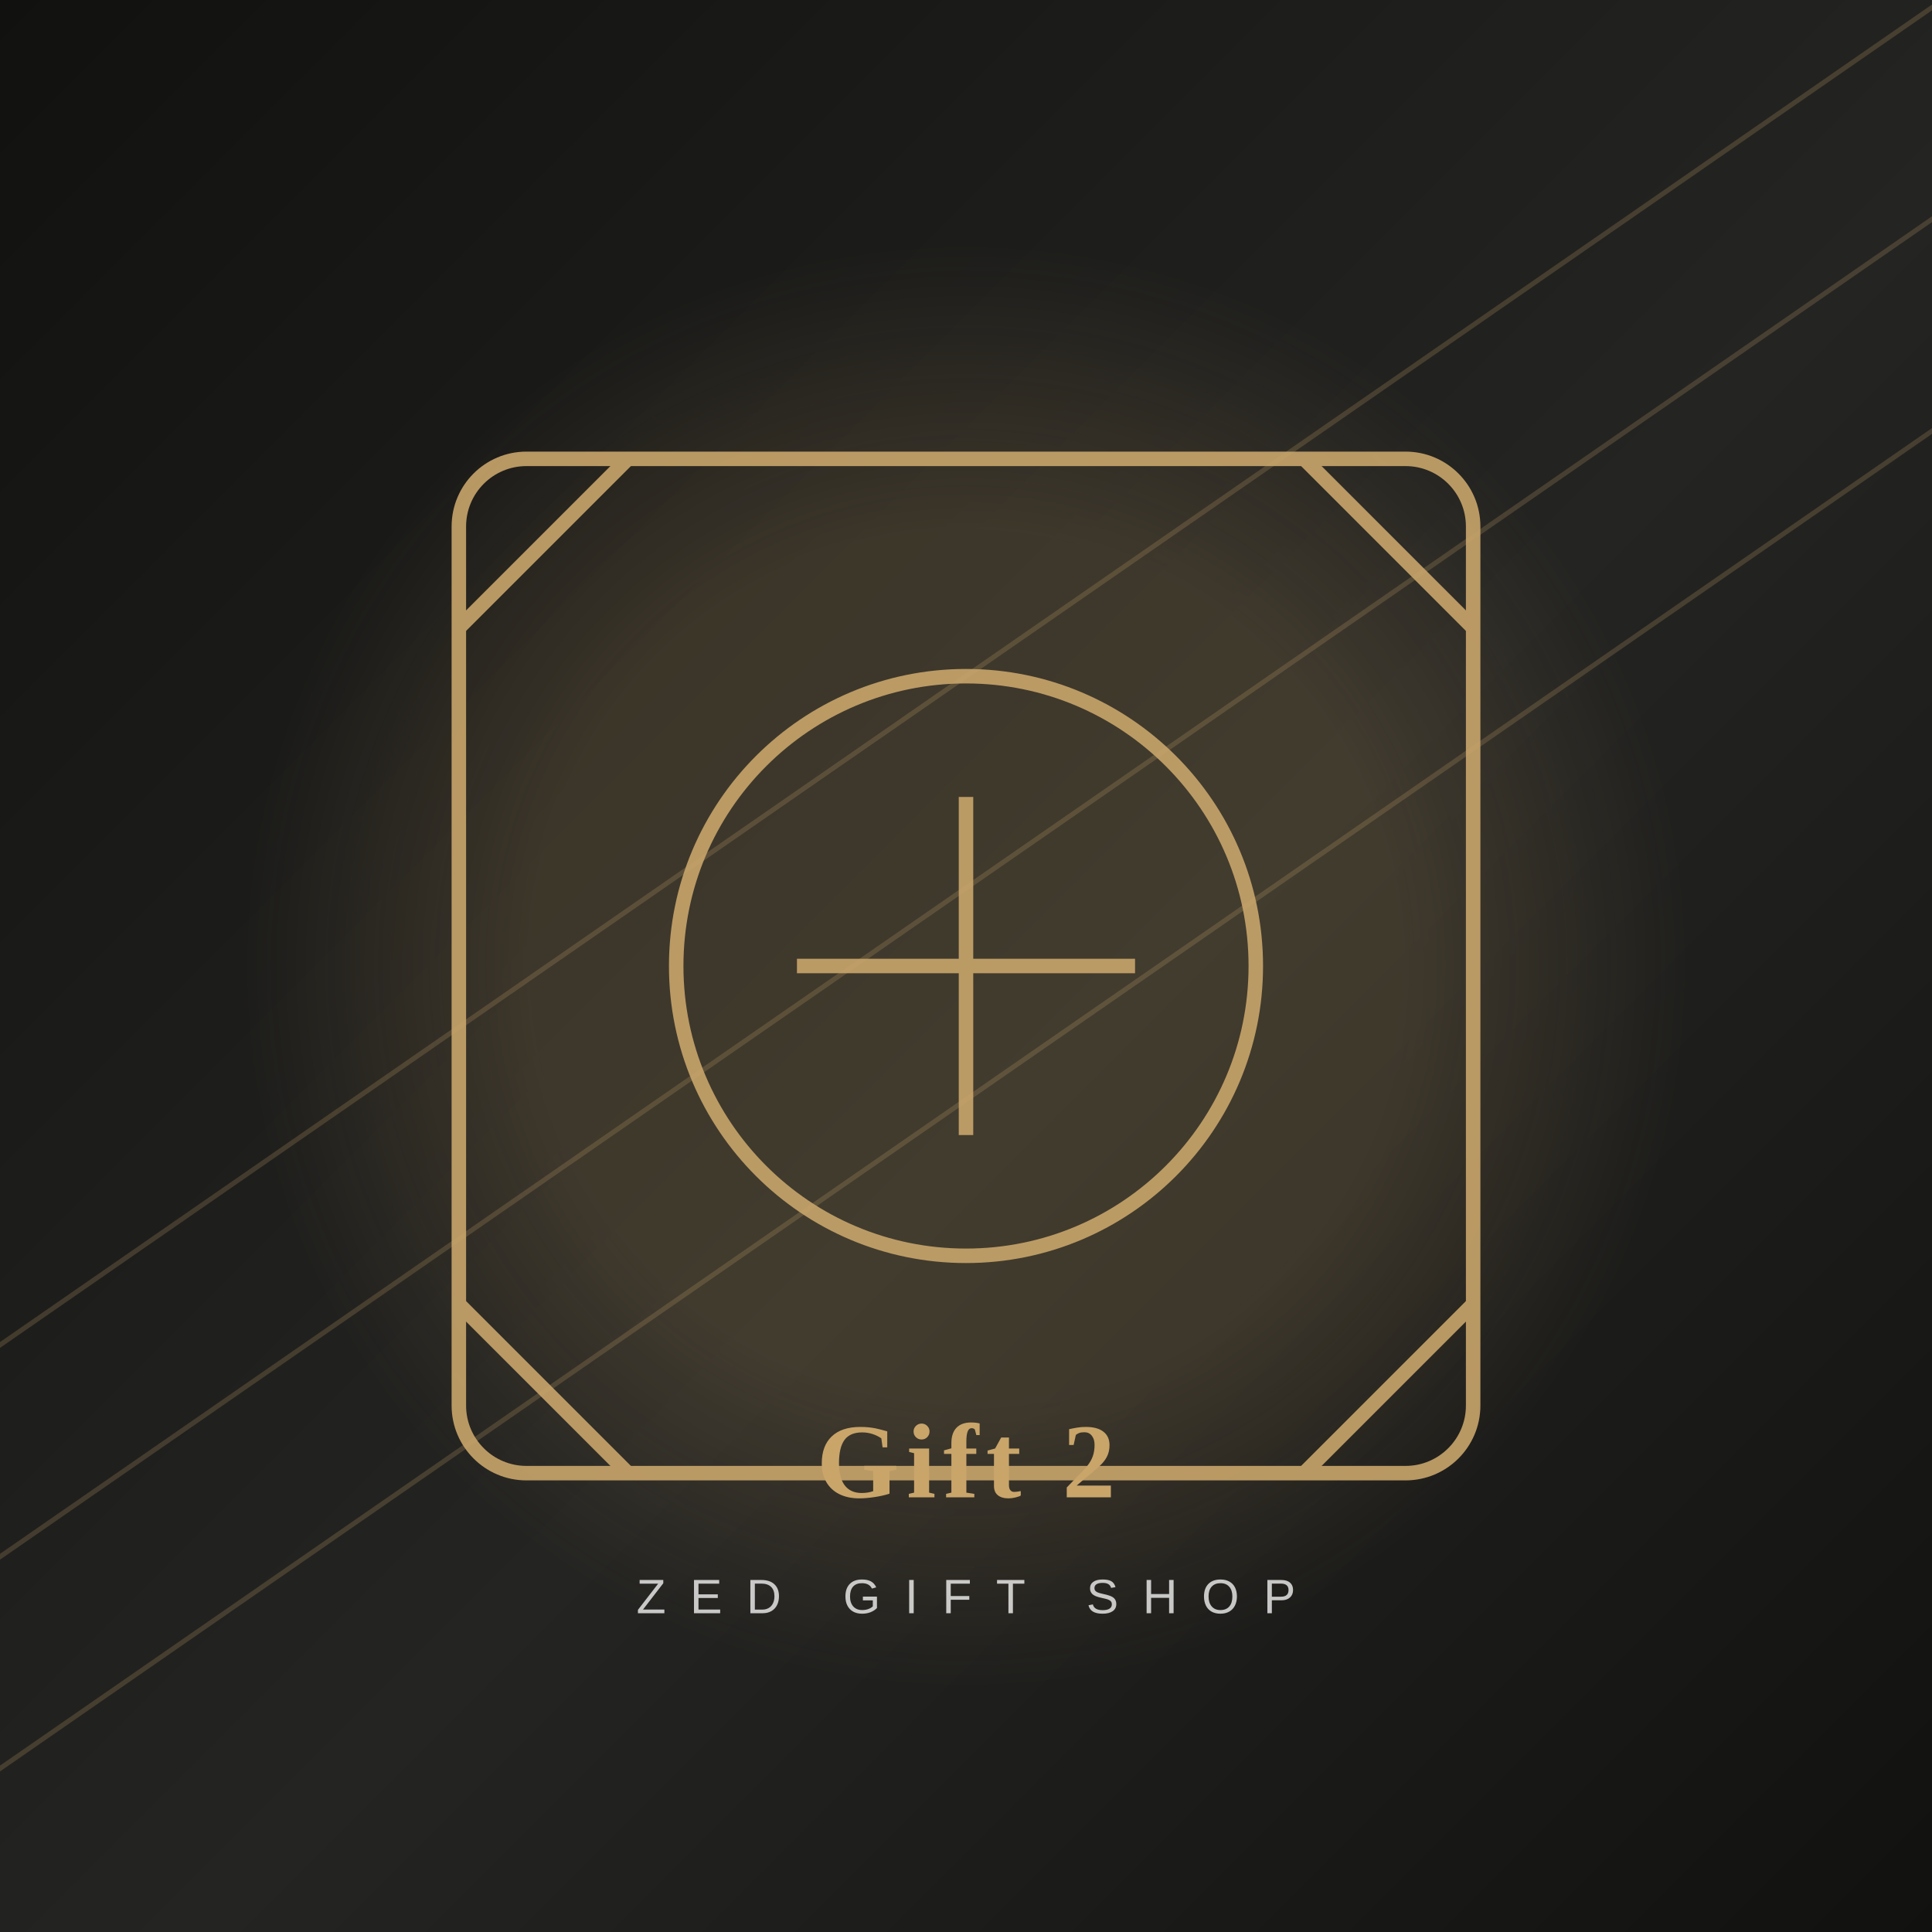
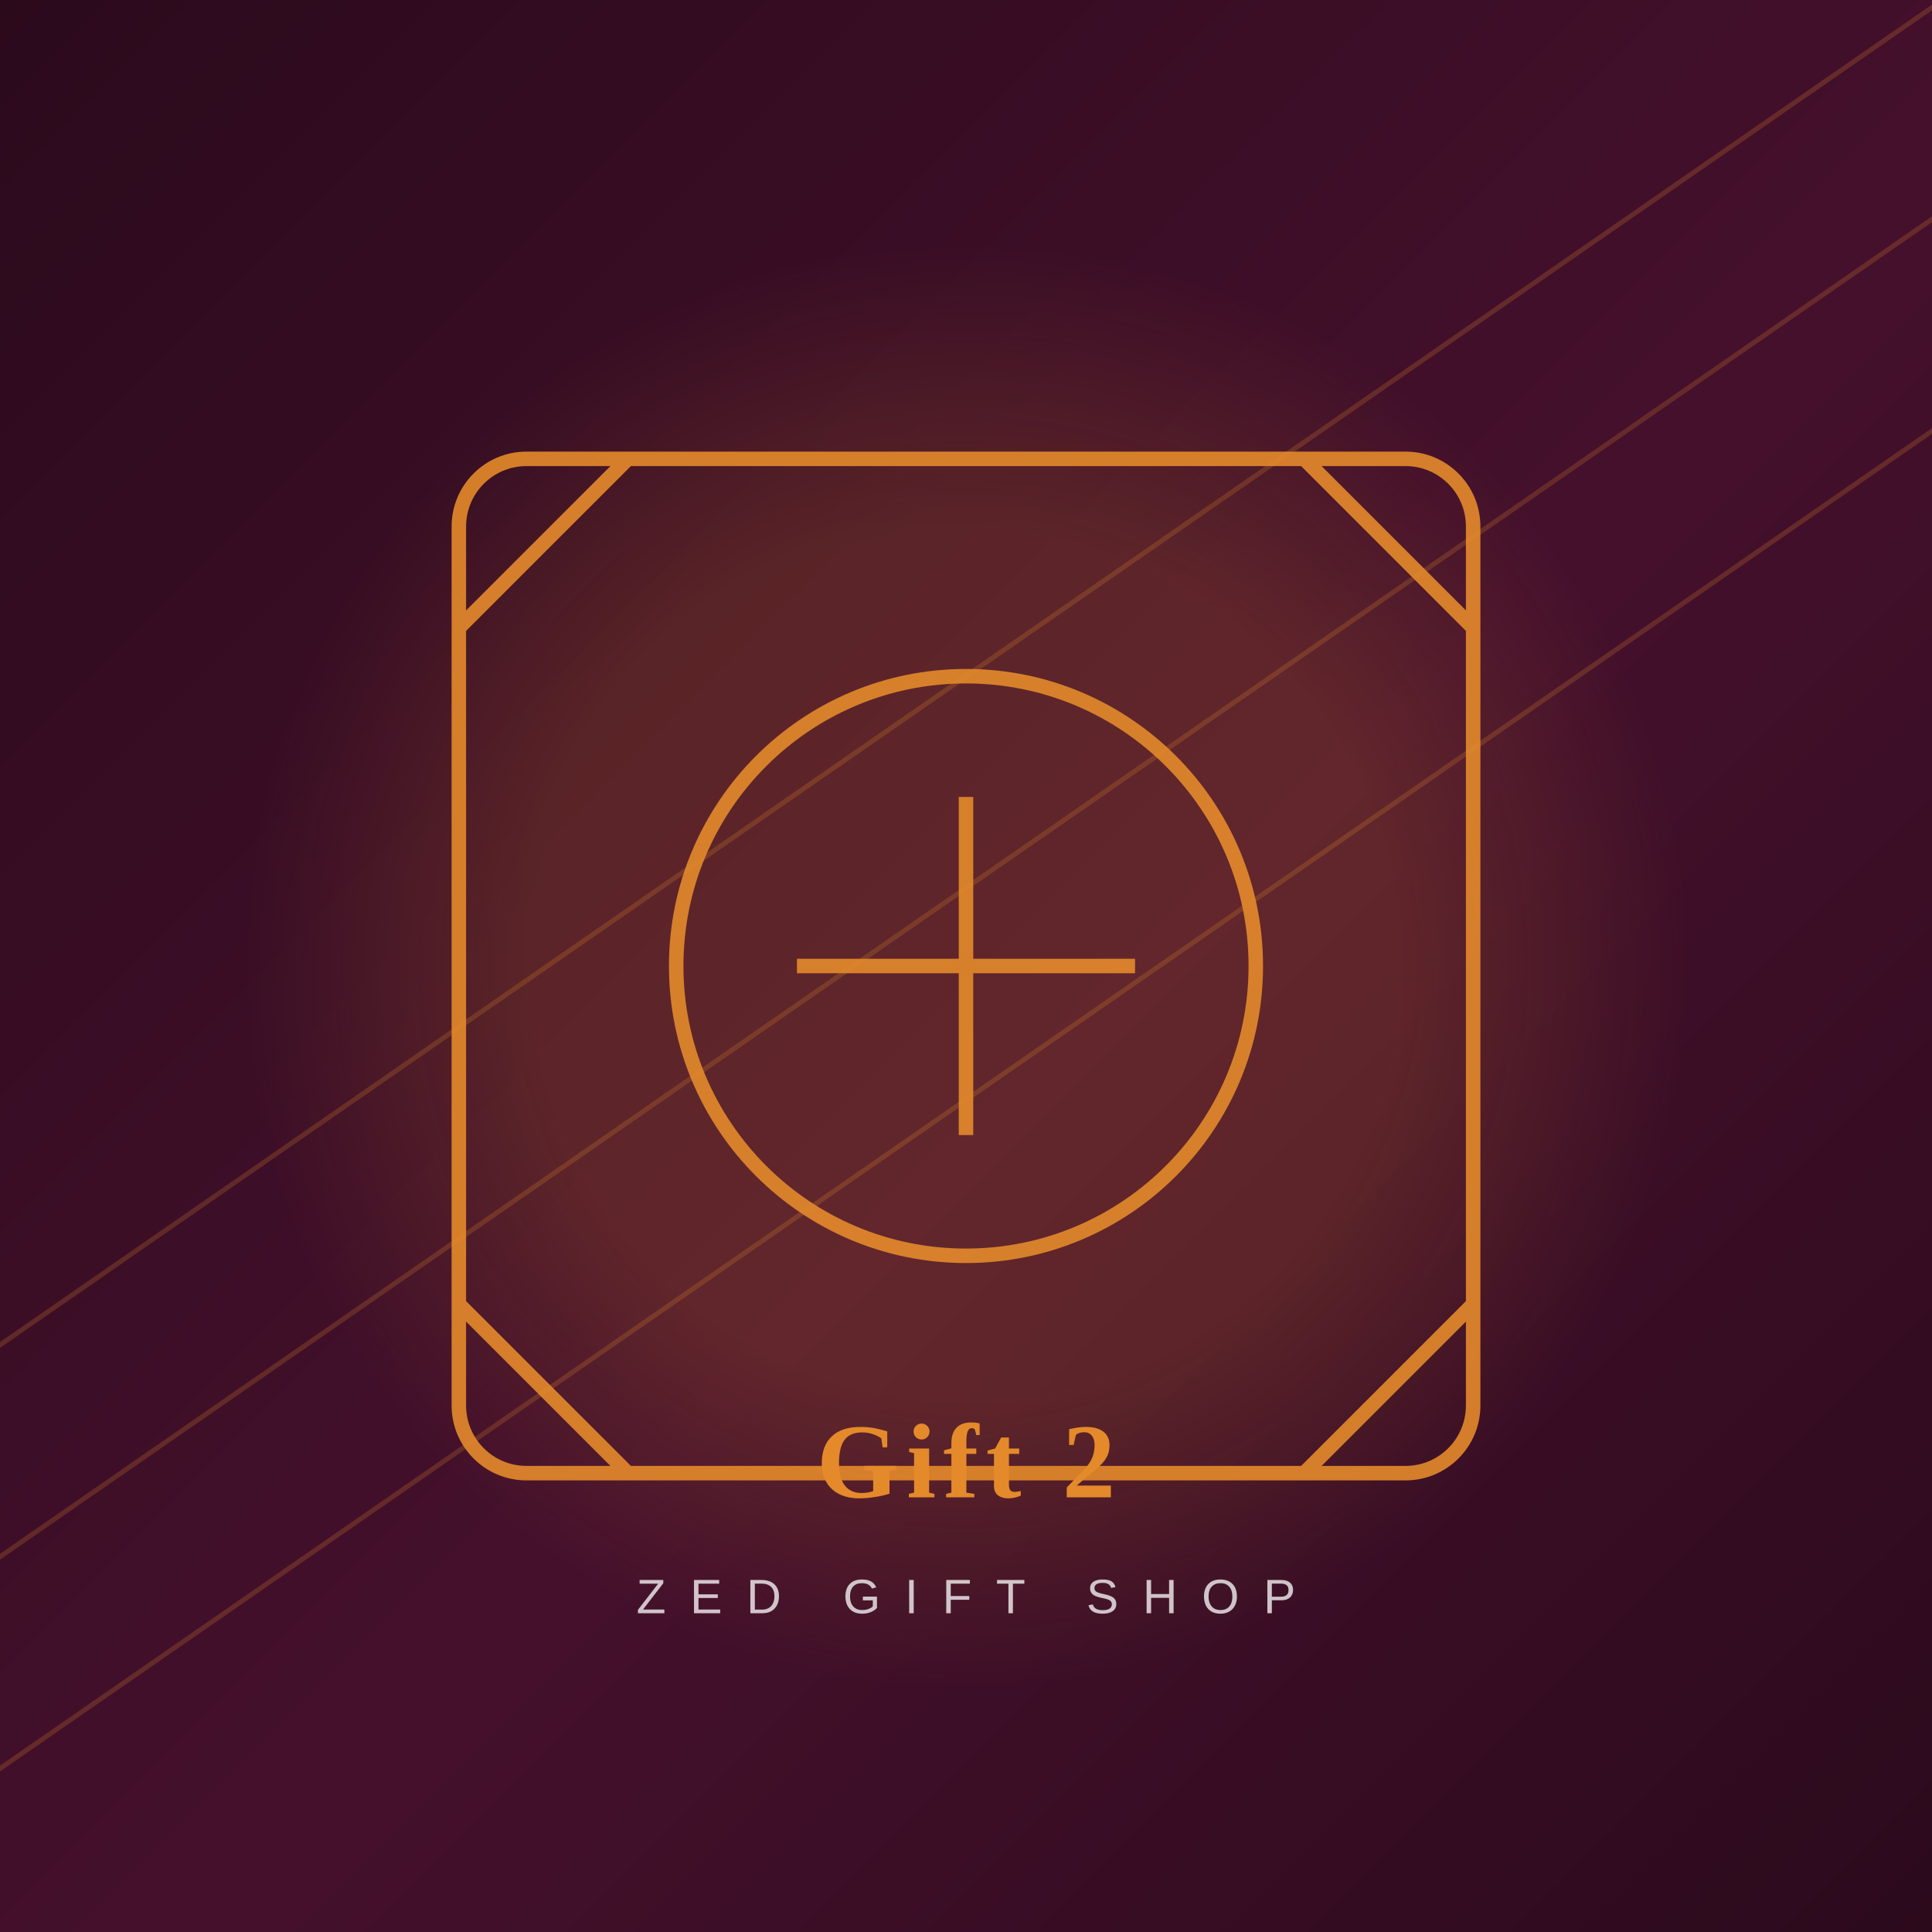
<svg xmlns="http://www.w3.org/2000/svg" width="800" height="800" viewBox="0 0 800 800">
  <defs>
    <linearGradient id="bg" x1="0" y1="0" x2="1" y2="1">
-       <stop offset="0" stop-color="#111110" />
-       <stop offset="0.55" stop-color="#242422" />
-       <stop offset="1" stop-color="#111110" />
+       <stop offset="0" stop-color="#2b0a1c" />
+       <stop offset="0.55" stop-color="#45102c" />
+       <stop offset="1" stop-color="#2b0a1c" />
    </linearGradient>
    <radialGradient id="glow" cx="0.5" cy="0.5" r="0.5">
-       <stop offset="0.6" stop-color="#c9a56a" stop-opacity="0.18" />
-       <stop offset="1" stop-color="#c9a56a" stop-opacity="0" />
+       <stop offset="0.6" stop-color="#e48a2b" stop-opacity="0.18" />
+       <stop offset="1" stop-color="#e48a2b" stop-opacity="0" />
    </radialGradient>
  </defs>
  <rect width="800" height="800" fill="url(#bg)" />
  <circle cx="400" cy="400" r="300" fill="url(#glow)" />
-   <g stroke="#c9a56a" stroke-opacity="0.22" stroke-width="2">
+   <g stroke="#e48a2b" stroke-opacity="0.22" stroke-width="2">
    <path d="M-120 640 L920 -80" />
    <path d="M-80 700 L960 -20" />
    <path d="M-40 760 L1000 40" />
  </g>
-   <g fill="none" stroke="#c9a56a" stroke-width="6" opacity="0.9">
+   <g fill="none" stroke="#e48a2b" stroke-width="6" opacity="0.9">
    <rect x="190" y="190" width="420" height="420" rx="28" />
    <path d="M260 190 L190 260 M540 190 L610 260 M260 610 L190 540 M540 610 L610 540" />
    <circle cx="400" cy="400" r="120" />
    <path d="M400 330 L400 470 M330 400 L470 400" />
  </g>
-   <text x="400" y="620" text-anchor="middle" font-family="Georgia, 'Times New Roman', serif" font-size="44" font-weight="bold" letter-spacing="3" fill="#c9a56a">Gift 2</text>
+   <text x="400" y="620" text-anchor="middle" font-family="Georgia, 'Times New Roman', serif" font-size="44" font-weight="bold" letter-spacing="3" fill="#e48a2b">Gift 2</text>
  <text x="400" y="668" text-anchor="middle" font-family="Arial, sans-serif" font-size="20" letter-spacing="10" fill="#ffffff" fill-opacity="0.75">ZED GIFT SHOP</text>
</svg>
